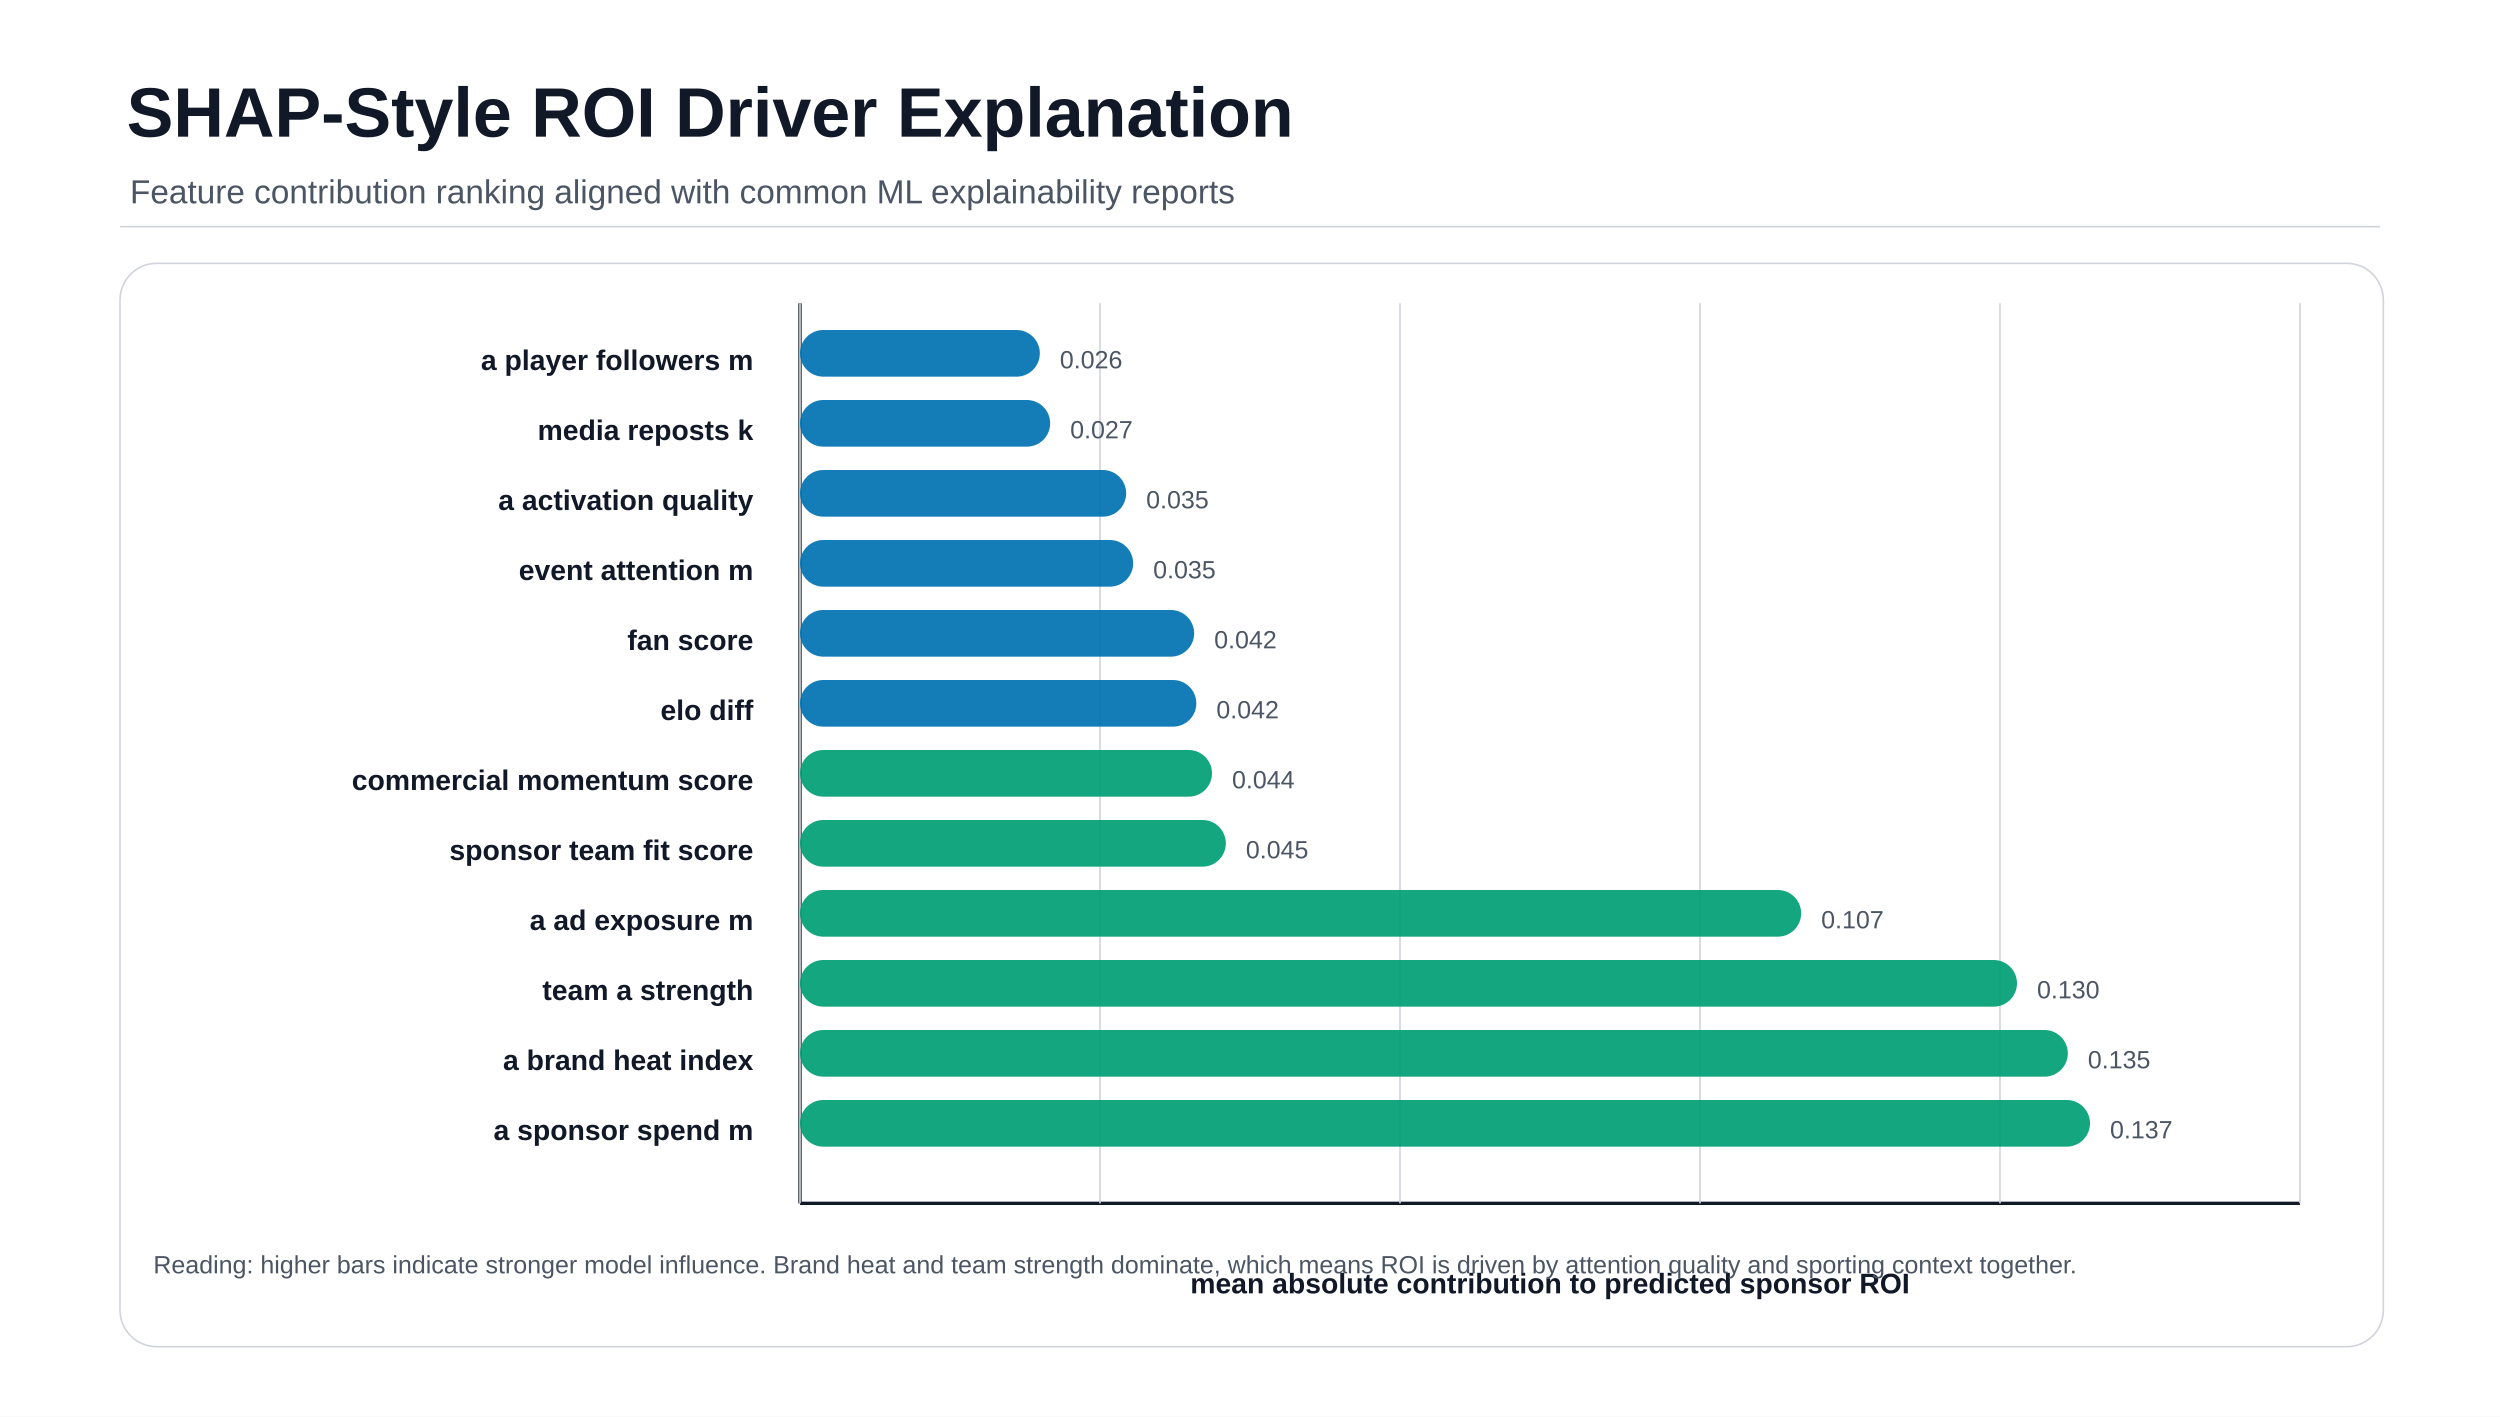
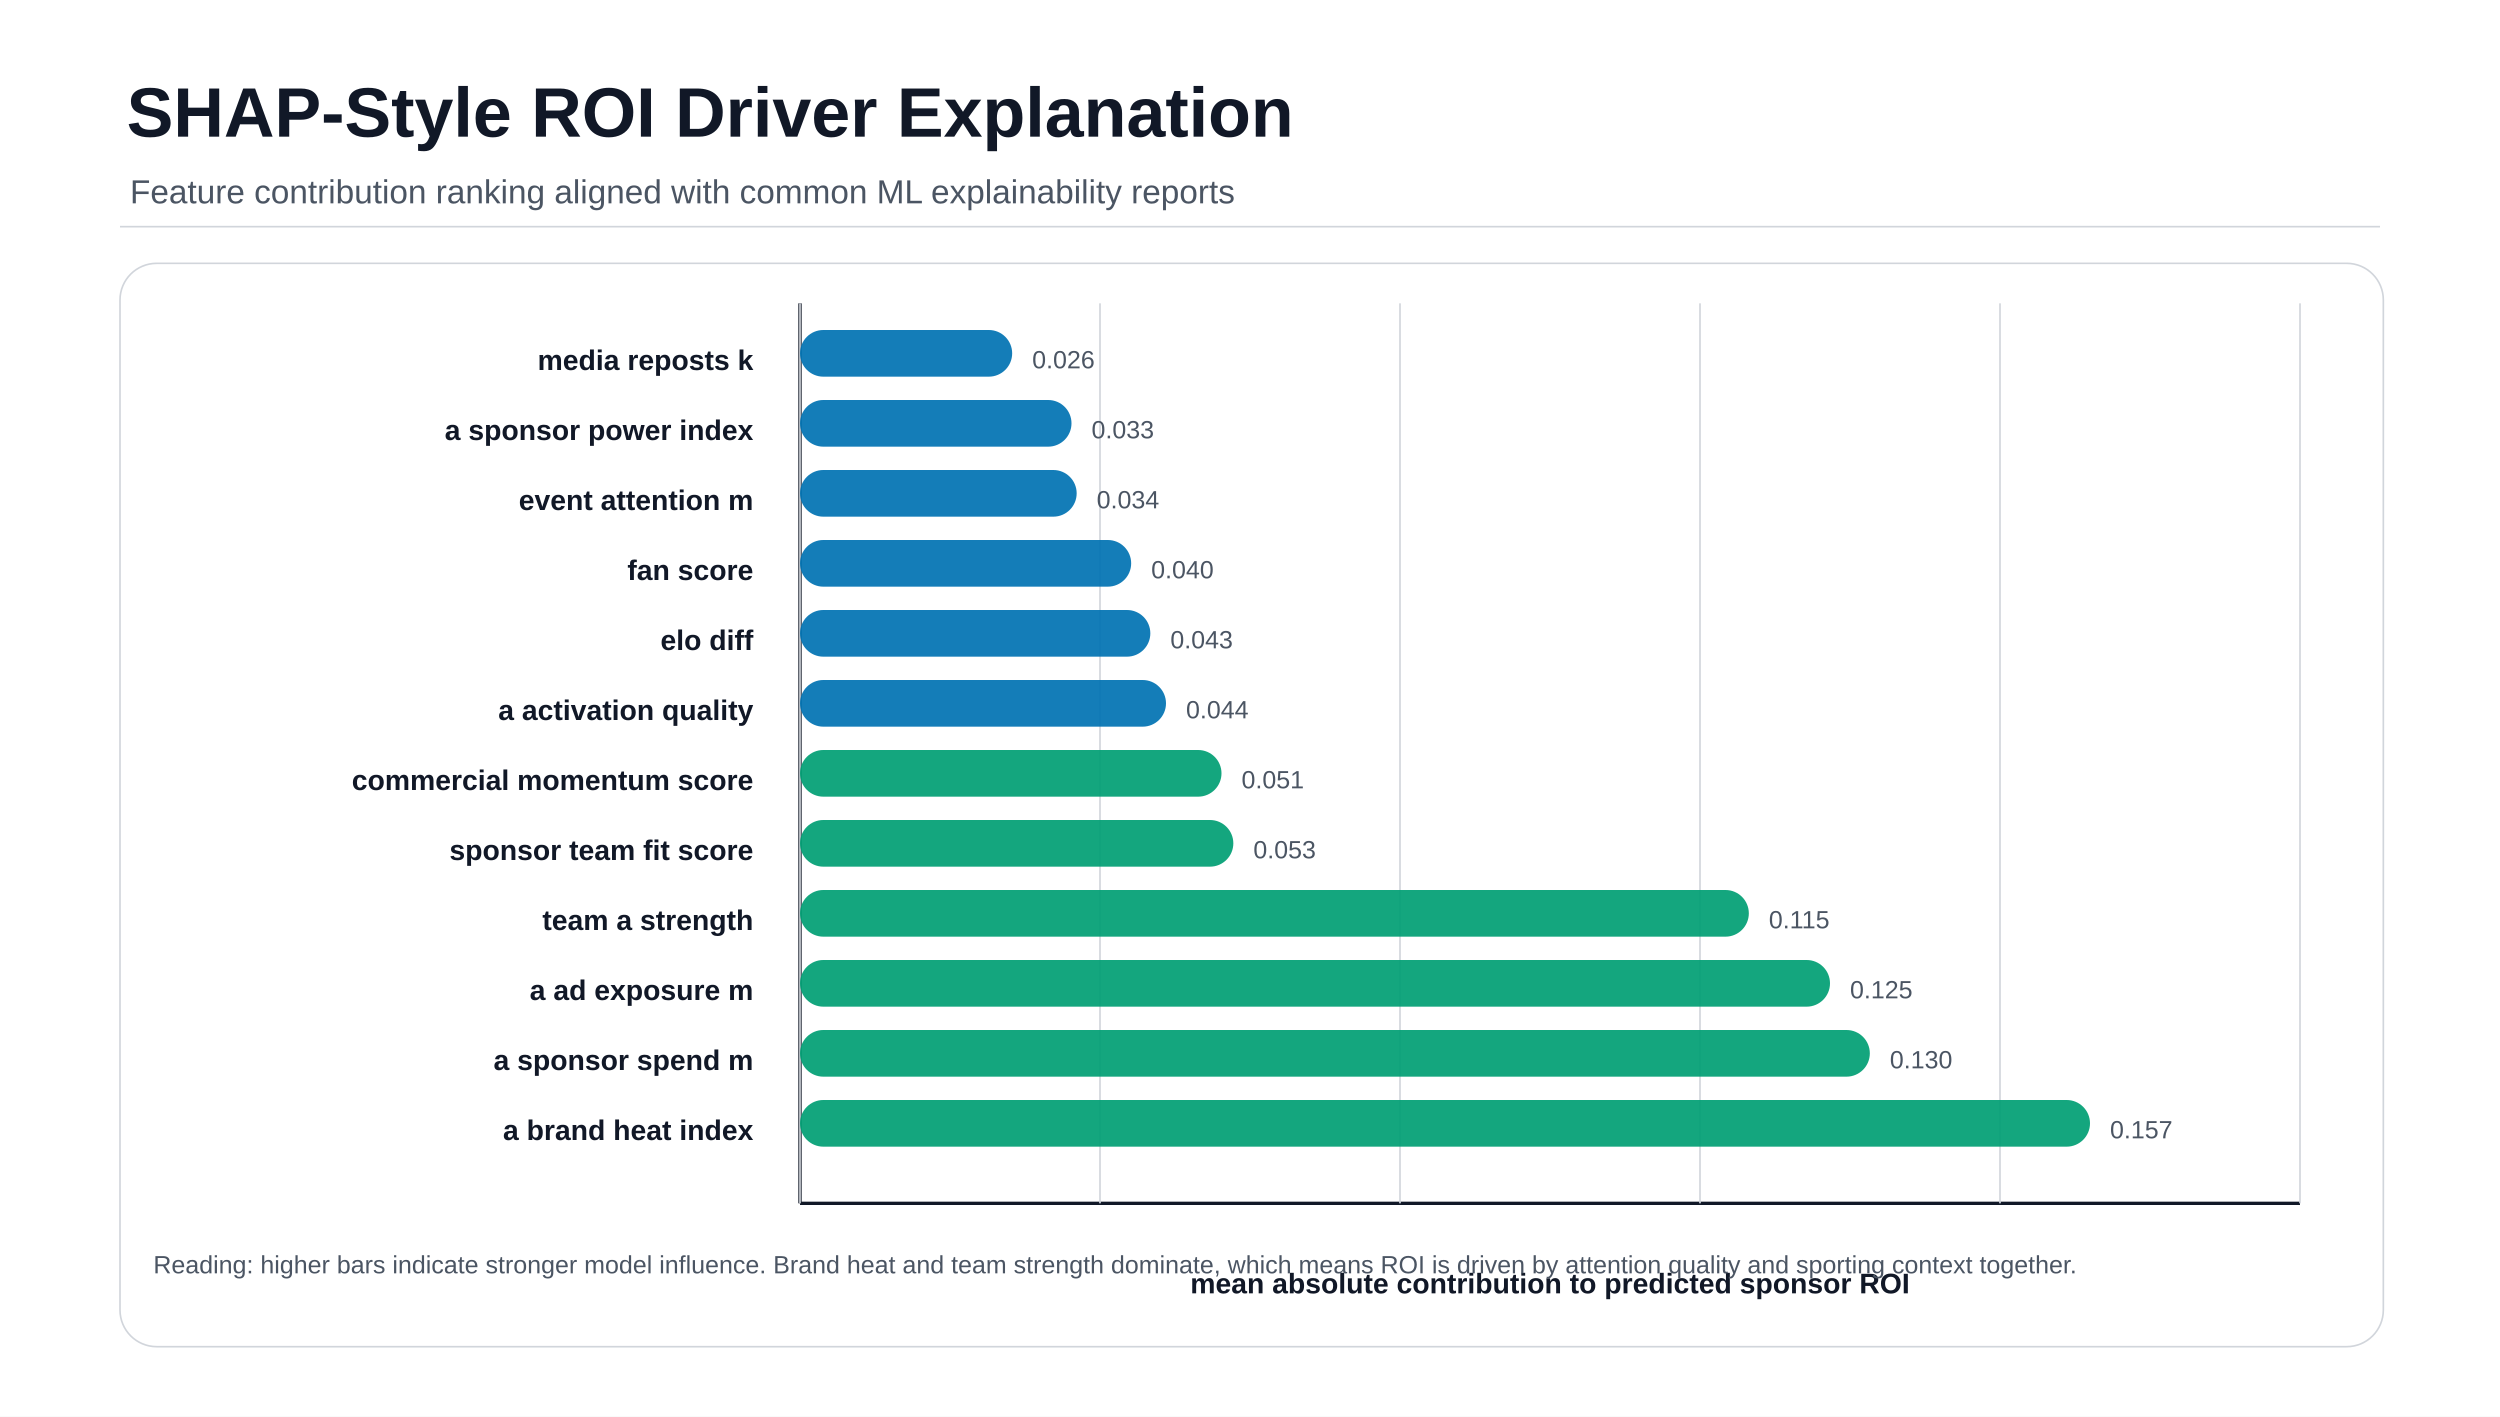
<svg xmlns="http://www.w3.org/2000/svg" width="1500" height="850" viewBox="0 0 1500 850">
  <rect width="1500" height="850" fill="#ffffff" />
  <line x1="72" y1="136" x2="1428" y2="136" stroke="#d1d5db" stroke-width="1" />
  <style>
    .title { font: 700 42px Arial, Helvetica, sans-serif; fill: #111827; }
    .subtitle { font: 400 20px Arial, Helvetica, sans-serif; fill: #4b5563; }
    .h { font: 700 23px Arial, Helvetica, sans-serif; fill: #111827; }
    .label { font: 600 17px Arial, Helvetica, sans-serif; fill: #111827; }
    .small { font: 400 15px Arial, Helvetica, sans-serif; fill: #4b5563; }
    .tiny { font: 400 12px Arial, Helvetica, sans-serif; fill: #4b5563; }
    .white { fill: #ffffff; }
  </style>
  <text x="76" y="82" class="title">SHAP-Style ROI Driver Explanation</text>
  <text x="78" y="122" class="subtitle">Feature contribution ranking aligned with common ML explainability reports</text>
  <rect x="72" y="158" width="1358" height="650" rx="22" fill="#ffffff" stroke="#d1d5db" />
  <line x1="480" y1="182" x2="480" y2="722" stroke="#111827" stroke-width="2" />
  <line x1="480" y1="722" x2="1380" y2="722" stroke="#111827" stroke-width="2" />
  <line x1="480.0" y1="182" x2="480.0" y2="722" stroke="#d1d5db" stroke-width="1" />
  <line x1="660.0" y1="182" x2="660.0" y2="722" stroke="#d1d5db" stroke-width="1" />
  <line x1="840.0" y1="182" x2="840.0" y2="722" stroke="#d1d5db" stroke-width="1" />
  <line x1="1020.0" y1="182" x2="1020.0" y2="722" stroke="#d1d5db" stroke-width="1" />
  <line x1="1200.0" y1="182" x2="1200.0" y2="722" stroke="#d1d5db" stroke-width="1" />
  <line x1="1380.0" y1="182" x2="1380.0" y2="722" stroke="#d1d5db" stroke-width="1" />
-   <text x="452" y="222" text-anchor="end" class="label">a player followers m</text>
-   <rect x="480" y="198" width="143.9" height="28" rx="14" fill="#0072B2" opacity="0.92" />
-   <text x="635.9" y="221" class="small">0.026</text>
-   <text x="452" y="264" text-anchor="end" class="label">media reposts k</text>
-   <rect x="480" y="240" width="150.1" height="28" rx="14" fill="#0072B2" opacity="0.92" />
-   <text x="642.1" y="263" class="small">0.027</text>
-   <text x="452" y="306" text-anchor="end" class="label">a activation quality</text>
-   <rect x="480" y="282" width="195.7" height="28" rx="14" fill="#0072B2" opacity="0.92" />
-   <text x="687.7" y="305" class="small">0.035</text>
-   <text x="452" y="348" text-anchor="end" class="label">event attention m</text>
-   <rect x="480" y="324" width="199.9" height="28" rx="14" fill="#0072B2" opacity="0.92" />
-   <text x="691.9" y="347" class="small">0.035</text>
-   <text x="452" y="390" text-anchor="end" class="label">fan score</text>
-   <rect x="480" y="366" width="236.5" height="28" rx="14" fill="#0072B2" opacity="0.92" />
-   <text x="728.5" y="389" class="small">0.042</text>
-   <text x="452" y="432" text-anchor="end" class="label">elo diff</text>
-   <rect x="480" y="408" width="237.8" height="28" rx="14" fill="#0072B2" opacity="0.92" />
-   <text x="729.8" y="431" class="small">0.042</text>
+   <text x="452" y="222" text-anchor="end" class="label">media reposts k</text>
+   <rect x="480" y="198" width="127.3" height="28" rx="14" fill="#0072B2" opacity="0.92" />
+   <text x="619.3" y="221" class="small">0.026</text>
+   <text x="452" y="264" text-anchor="end" class="label">a sponsor power index</text>
+   <rect x="480" y="240" width="162.9" height="28" rx="14" fill="#0072B2" opacity="0.92" />
+   <text x="654.9" y="263" class="small">0.033</text>
+   <text x="452" y="306" text-anchor="end" class="label">event attention m</text>
+   <rect x="480" y="282" width="166.0" height="28" rx="14" fill="#0072B2" opacity="0.92" />
+   <text x="658.0" y="305" class="small">0.034</text>
+   <text x="452" y="348" text-anchor="end" class="label">fan score</text>
+   <rect x="480" y="324" width="198.7" height="28" rx="14" fill="#0072B2" opacity="0.92" />
+   <text x="690.7" y="347" class="small">0.040</text>
+   <text x="452" y="390" text-anchor="end" class="label">elo diff</text>
+   <rect x="480" y="366" width="210.2" height="28" rx="14" fill="#0072B2" opacity="0.92" />
+   <text x="702.2" y="389" class="small">0.043</text>
+   <text x="452" y="432" text-anchor="end" class="label">a activation quality</text>
+   <rect x="480" y="408" width="219.6" height="28" rx="14" fill="#0072B2" opacity="0.92" />
+   <text x="711.6" y="431" class="small">0.044</text>
  <text x="452" y="474" text-anchor="end" class="label">commercial momentum score</text>
-   <rect x="480" y="450" width="247.2" height="28" rx="14" fill="#009E73" opacity="0.92" />
-   <text x="739.2" y="473" class="small">0.044</text>
+   <rect x="480" y="450" width="252.9" height="28" rx="14" fill="#009E73" opacity="0.92" />
+   <text x="744.9" y="473" class="small">0.051</text>
  <text x="452" y="516" text-anchor="end" class="label">sponsor team fit score</text>
-   <rect x="480" y="492" width="255.5" height="28" rx="14" fill="#009E73" opacity="0.92" />
-   <text x="747.5" y="515" class="small">0.045</text>
-   <text x="452" y="558" text-anchor="end" class="label">a ad exposure m</text>
-   <rect x="480" y="534" width="600.7" height="28" rx="14" fill="#009E73" opacity="0.92" />
-   <text x="1092.7" y="557" class="small">0.107</text>
-   <text x="452" y="600" text-anchor="end" class="label">team a strength</text>
-   <rect x="480" y="576" width="730.2" height="28" rx="14" fill="#009E73" opacity="0.92" />
-   <text x="1222.2" y="599" class="small">0.130</text>
-   <text x="452" y="642" text-anchor="end" class="label">a brand heat index</text>
-   <rect x="480" y="618" width="760.7" height="28" rx="14" fill="#009E73" opacity="0.92" />
-   <text x="1252.7" y="641" class="small">0.135</text>
-   <text x="452" y="684" text-anchor="end" class="label">a sponsor spend m</text>
+   <rect x="480" y="492" width="260.0" height="28" rx="14" fill="#009E73" opacity="0.92" />
+   <text x="752.0" y="515" class="small">0.053</text>
+   <text x="452" y="558" text-anchor="end" class="label">team a strength</text>
+   <rect x="480" y="534" width="569.3" height="28" rx="14" fill="#009E73" opacity="0.92" />
+   <text x="1061.3" y="557" class="small">0.115</text>
+   <text x="452" y="600" text-anchor="end" class="label">a ad exposure m</text>
+   <rect x="480" y="576" width="618.0" height="28" rx="14" fill="#009E73" opacity="0.92" />
+   <text x="1110.0" y="599" class="small">0.125</text>
+   <text x="452" y="642" text-anchor="end" class="label">a sponsor spend m</text>
+   <rect x="480" y="618" width="641.9" height="28" rx="14" fill="#009E73" opacity="0.92" />
+   <text x="1133.9" y="641" class="small">0.130</text>
+   <text x="452" y="684" text-anchor="end" class="label">a brand heat index</text>
  <rect x="480" y="660" width="774.0" height="28" rx="14" fill="#009E73" opacity="0.92" />
-   <text x="1266.0" y="683" class="small">0.137</text>
+   <text x="1266.0" y="683" class="small">0.157</text>
  <text x="930.0" y="776" text-anchor="middle" class="label">mean absolute contribution to predicted sponsor ROI</text>
  <text x="92" y="764" class="small">Reading: higher bars indicate stronger model influence. Brand heat and team strength dominate, which means ROI is driven by attention quality and sporting context together.</text>
</svg>
